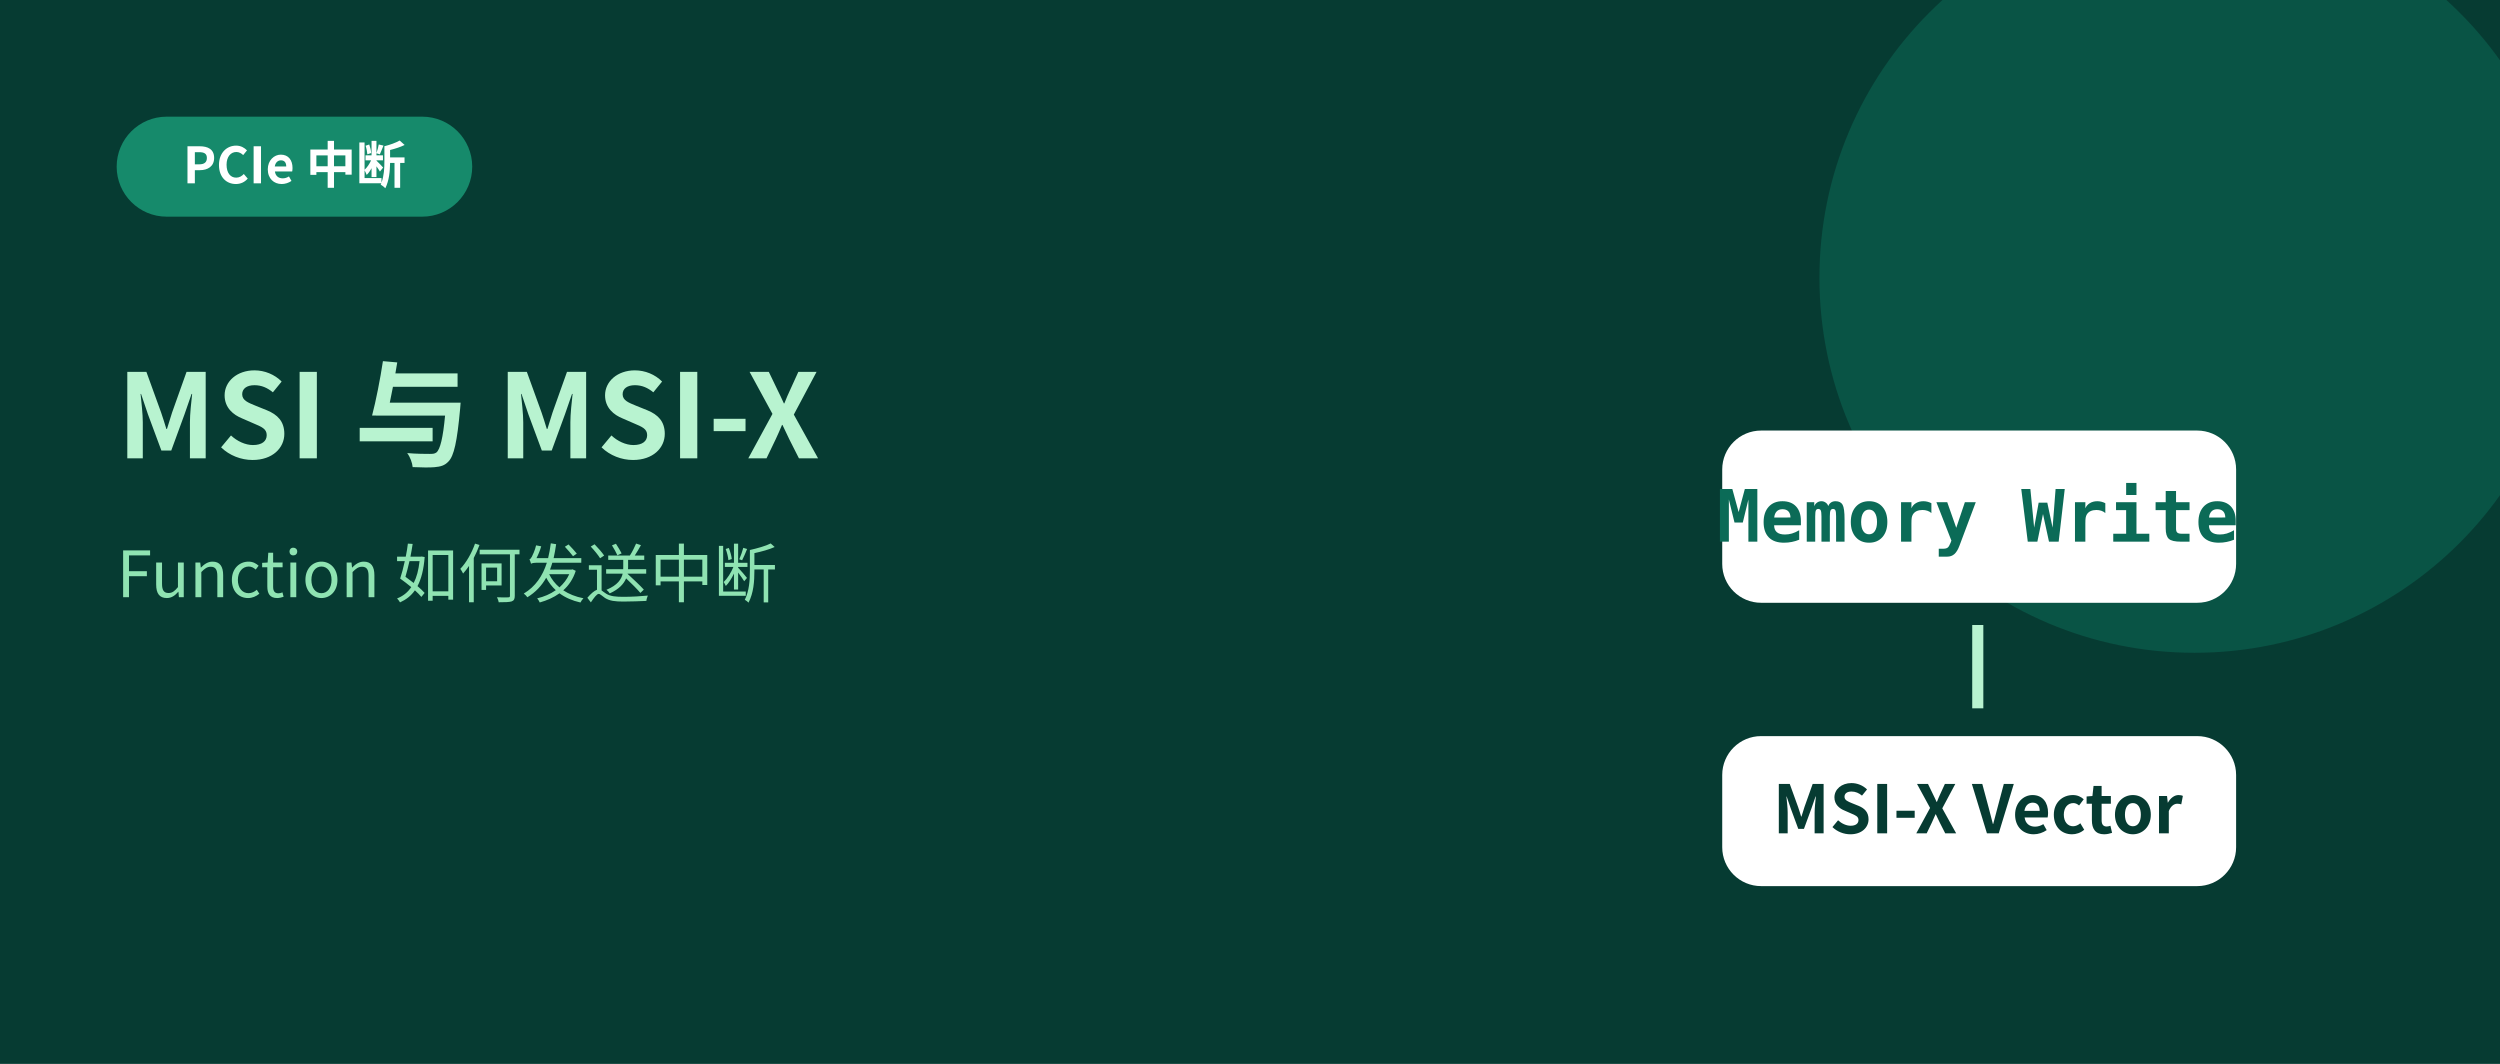
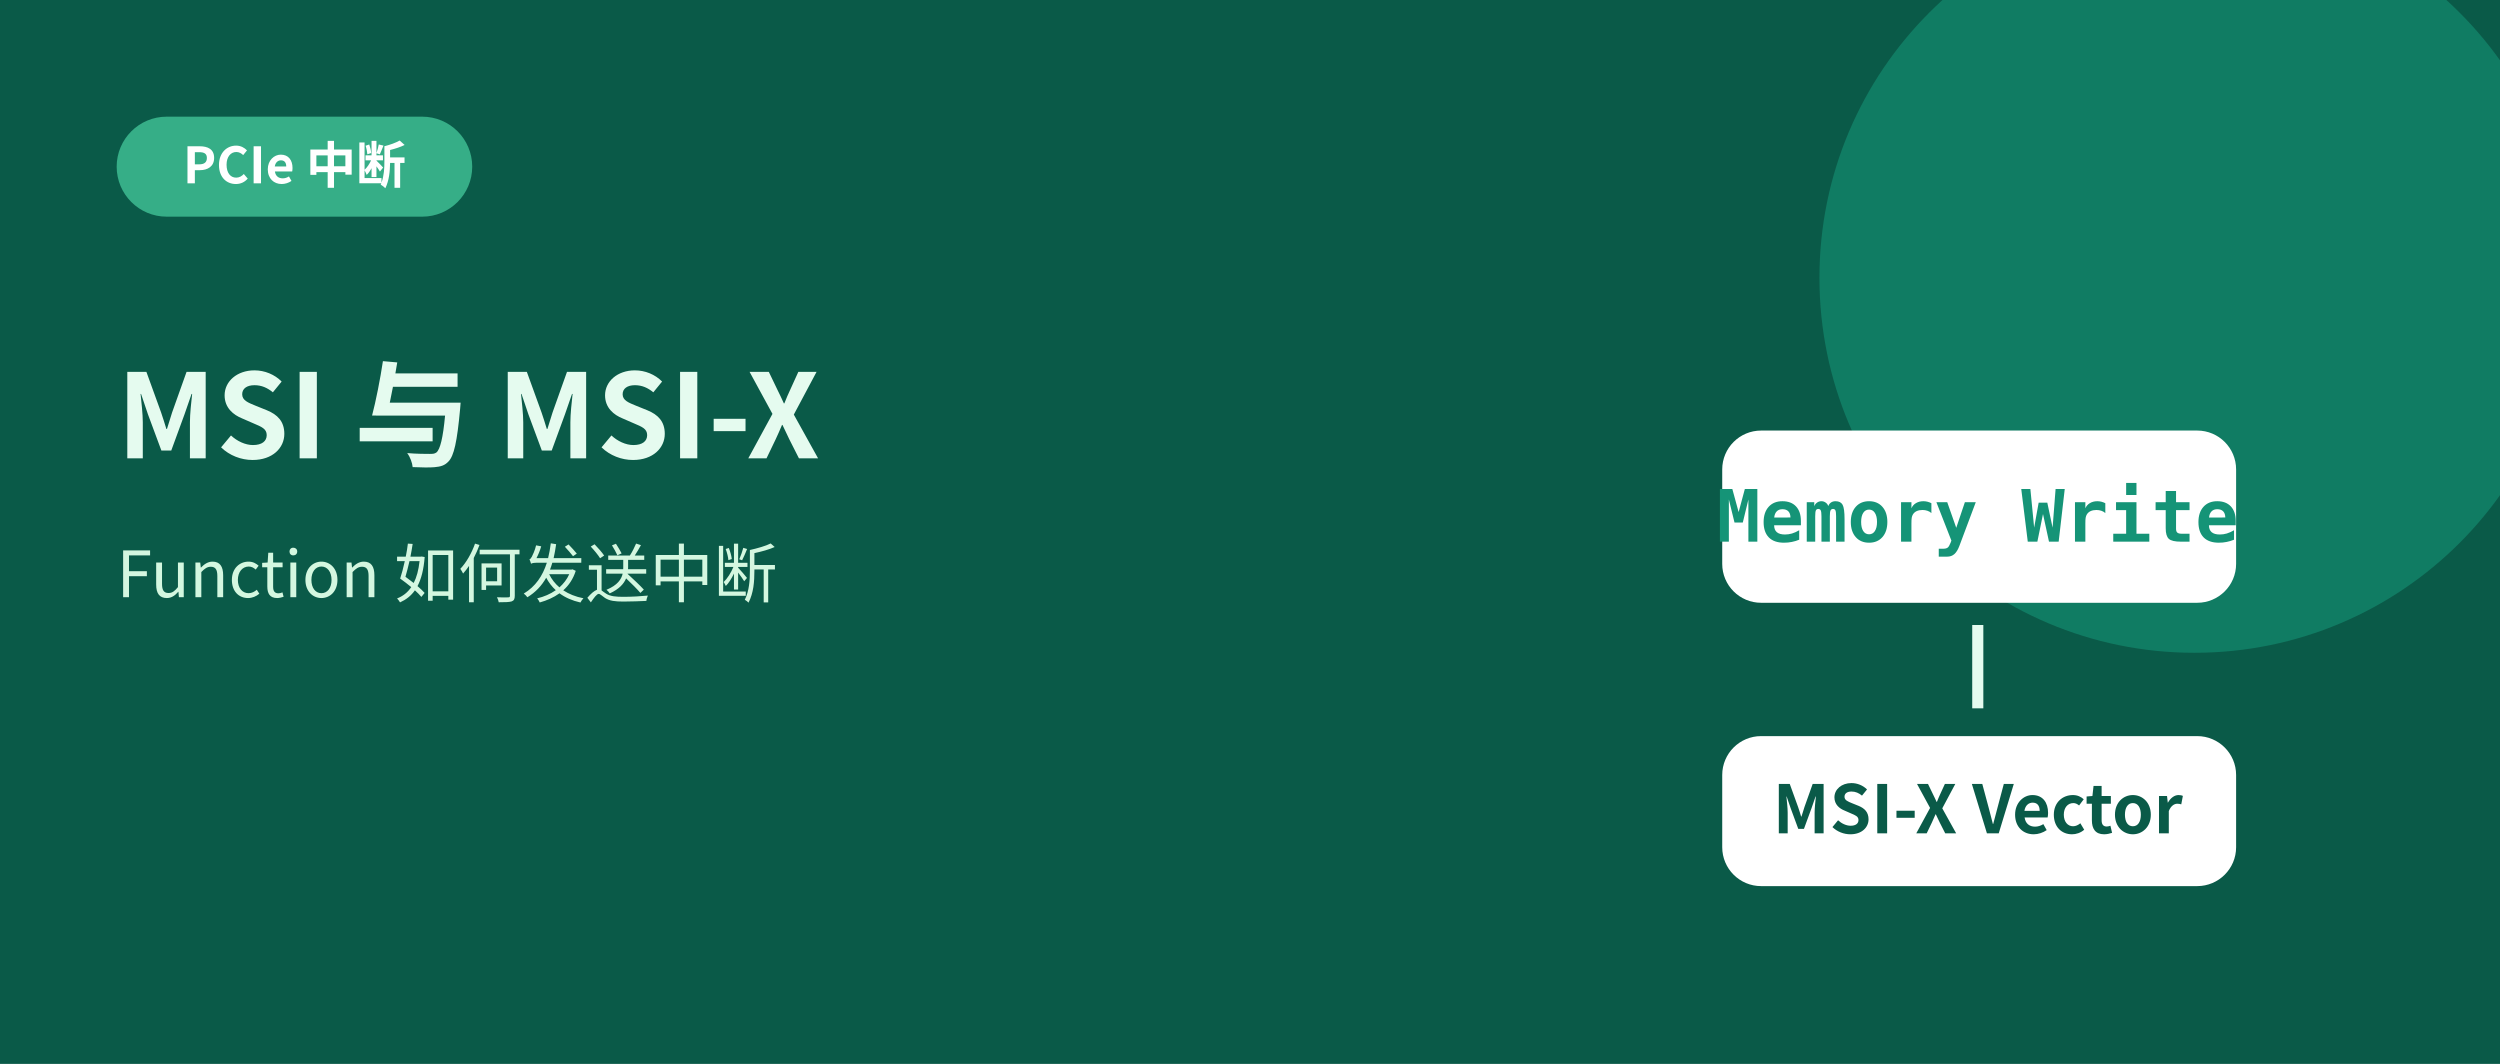
<svg xmlns="http://www.w3.org/2000/svg" width="900" height="383" viewBox="0 0 900 383">
-   <rect width="900" height="383" fill="#063B32" />
-   <circle cx="790" cy="100" r="135" fill="#0B6B57" opacity=".52" />
-   <rect x="42" y="42" width="128" height="36" rx="18" fill="#168A6B" />
+   <rect width="900" height="383" fill="#0A5A48" />
+   <circle cx="790" cy="100" r="135" fill="#159477" opacity=".58" />
+   <rect x="42" y="42" width="128" height="36" rx="18" fill="#36AE87" />
  <text x="106" y="66" text-anchor="middle" font-family="Noto Sans CJK SC,Arial" font-size="18" font-weight="700" fill="#FFFFFF">PCIe 中断</text>
-   <text x="42" y="165" font-family="Noto Sans CJK SC,Arial" font-size="42" font-weight="700" fill="#B8F3D0">MSI 与 MSI-X</text>
-   <text x="42" y="215" font-family="Noto Sans CJK SC,Arial" font-size="23" fill="#8FE3B2">Function 如何发送中断</text>
+   <text x="42" y="165" font-family="Noto Sans CJK SC,Arial" font-size="42" font-weight="700" fill="#E5FBEF">MSI 与 MSI-X</text>
+   <text x="42" y="215" font-family="Noto Sans CJK SC,Arial" font-size="23" fill="#D4F7E0">Function 如何发送中断</text>
  <rect x="620" y="155" width="185" height="62" rx="14" fill="#FFFFFF" />
-   <text x="712" y="195" text-anchor="middle" font-family="DejaVu Sans Mono" font-size="26" font-weight="700" fill="#0B6B57">Memory Write</text>
-   <path d="M712 225 V255" stroke="#B8F3D0" stroke-width="4" />
+   <text x="712" y="195" text-anchor="middle" font-family="DejaVu Sans Mono" font-size="26" font-weight="700" fill="#159477">Memory Write</text>
+   <path d="M712 225 V255" stroke="#E5FBEF" stroke-width="4" />
  <rect x="620" y="265" width="185" height="54" rx="14" fill="#FFFFFF" />
-   <text x="712" y="300" text-anchor="middle" font-family="Noto Sans CJK SC,Arial" font-size="24" font-weight="700" fill="#063B32">MSI-X Vector</text>
+   <text x="712" y="300" text-anchor="middle" font-family="Noto Sans CJK SC,Arial" font-size="24" font-weight="700" fill="#0A5A48">MSI-X Vector</text>
</svg>
